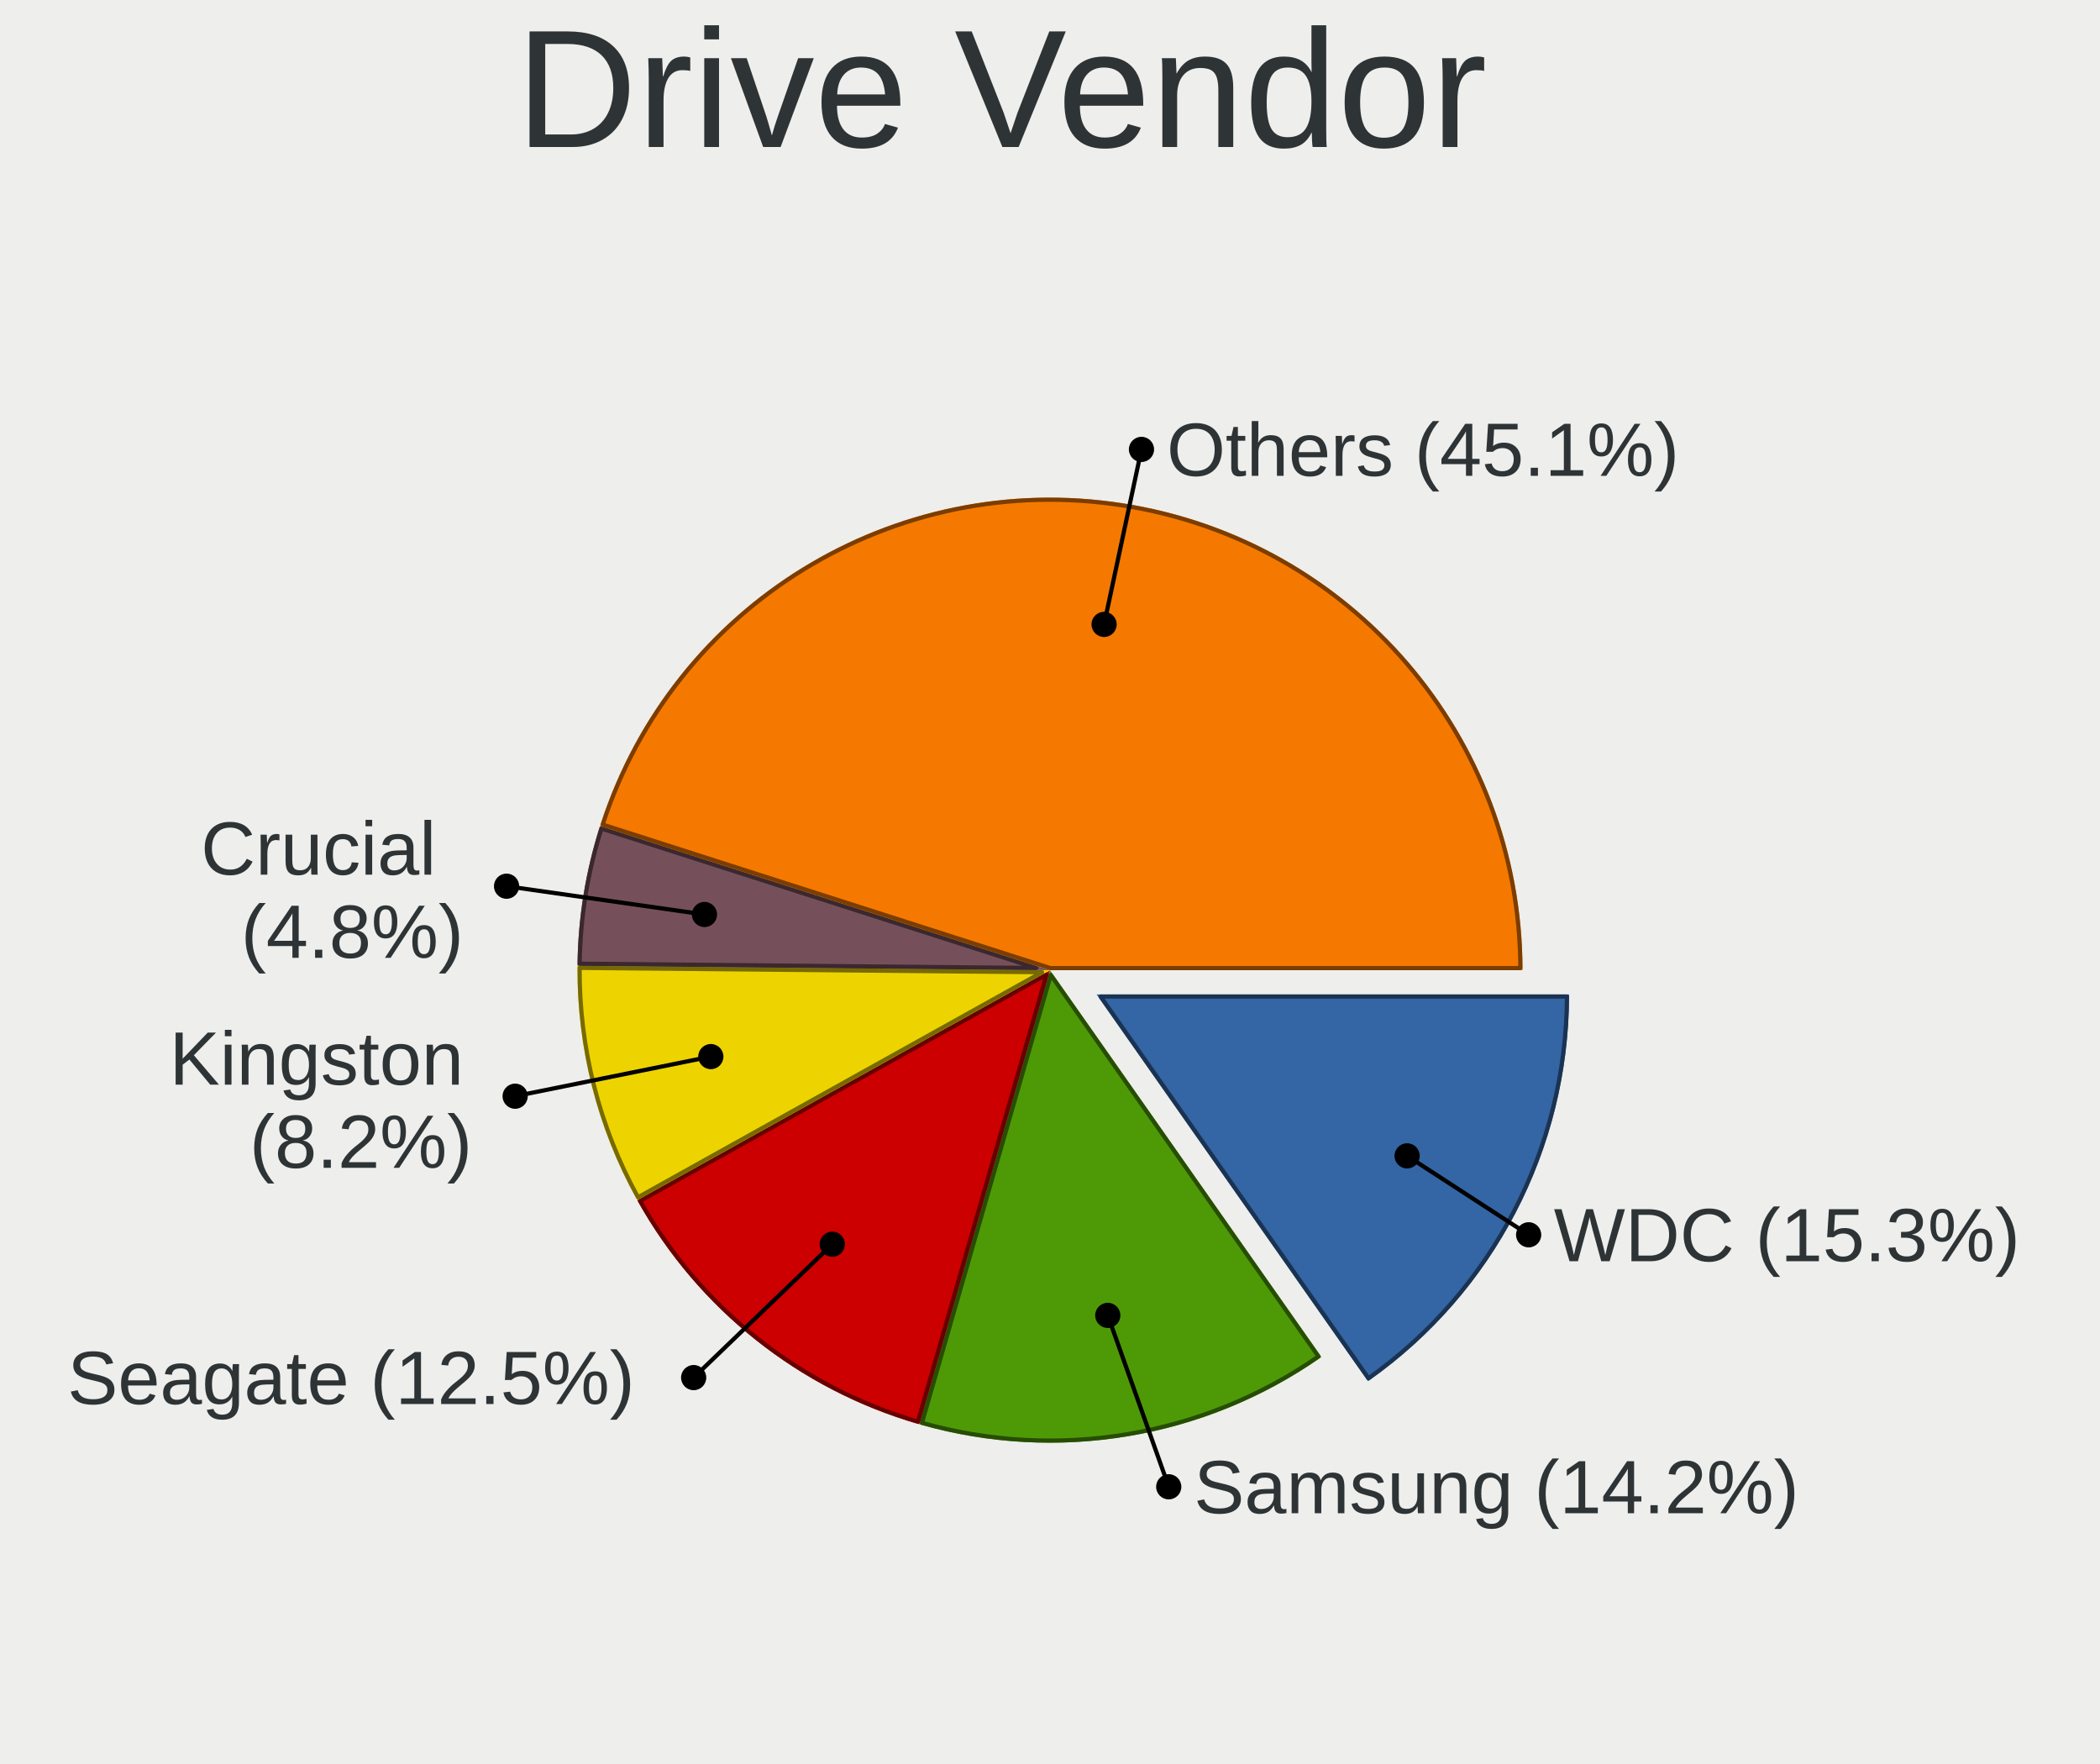
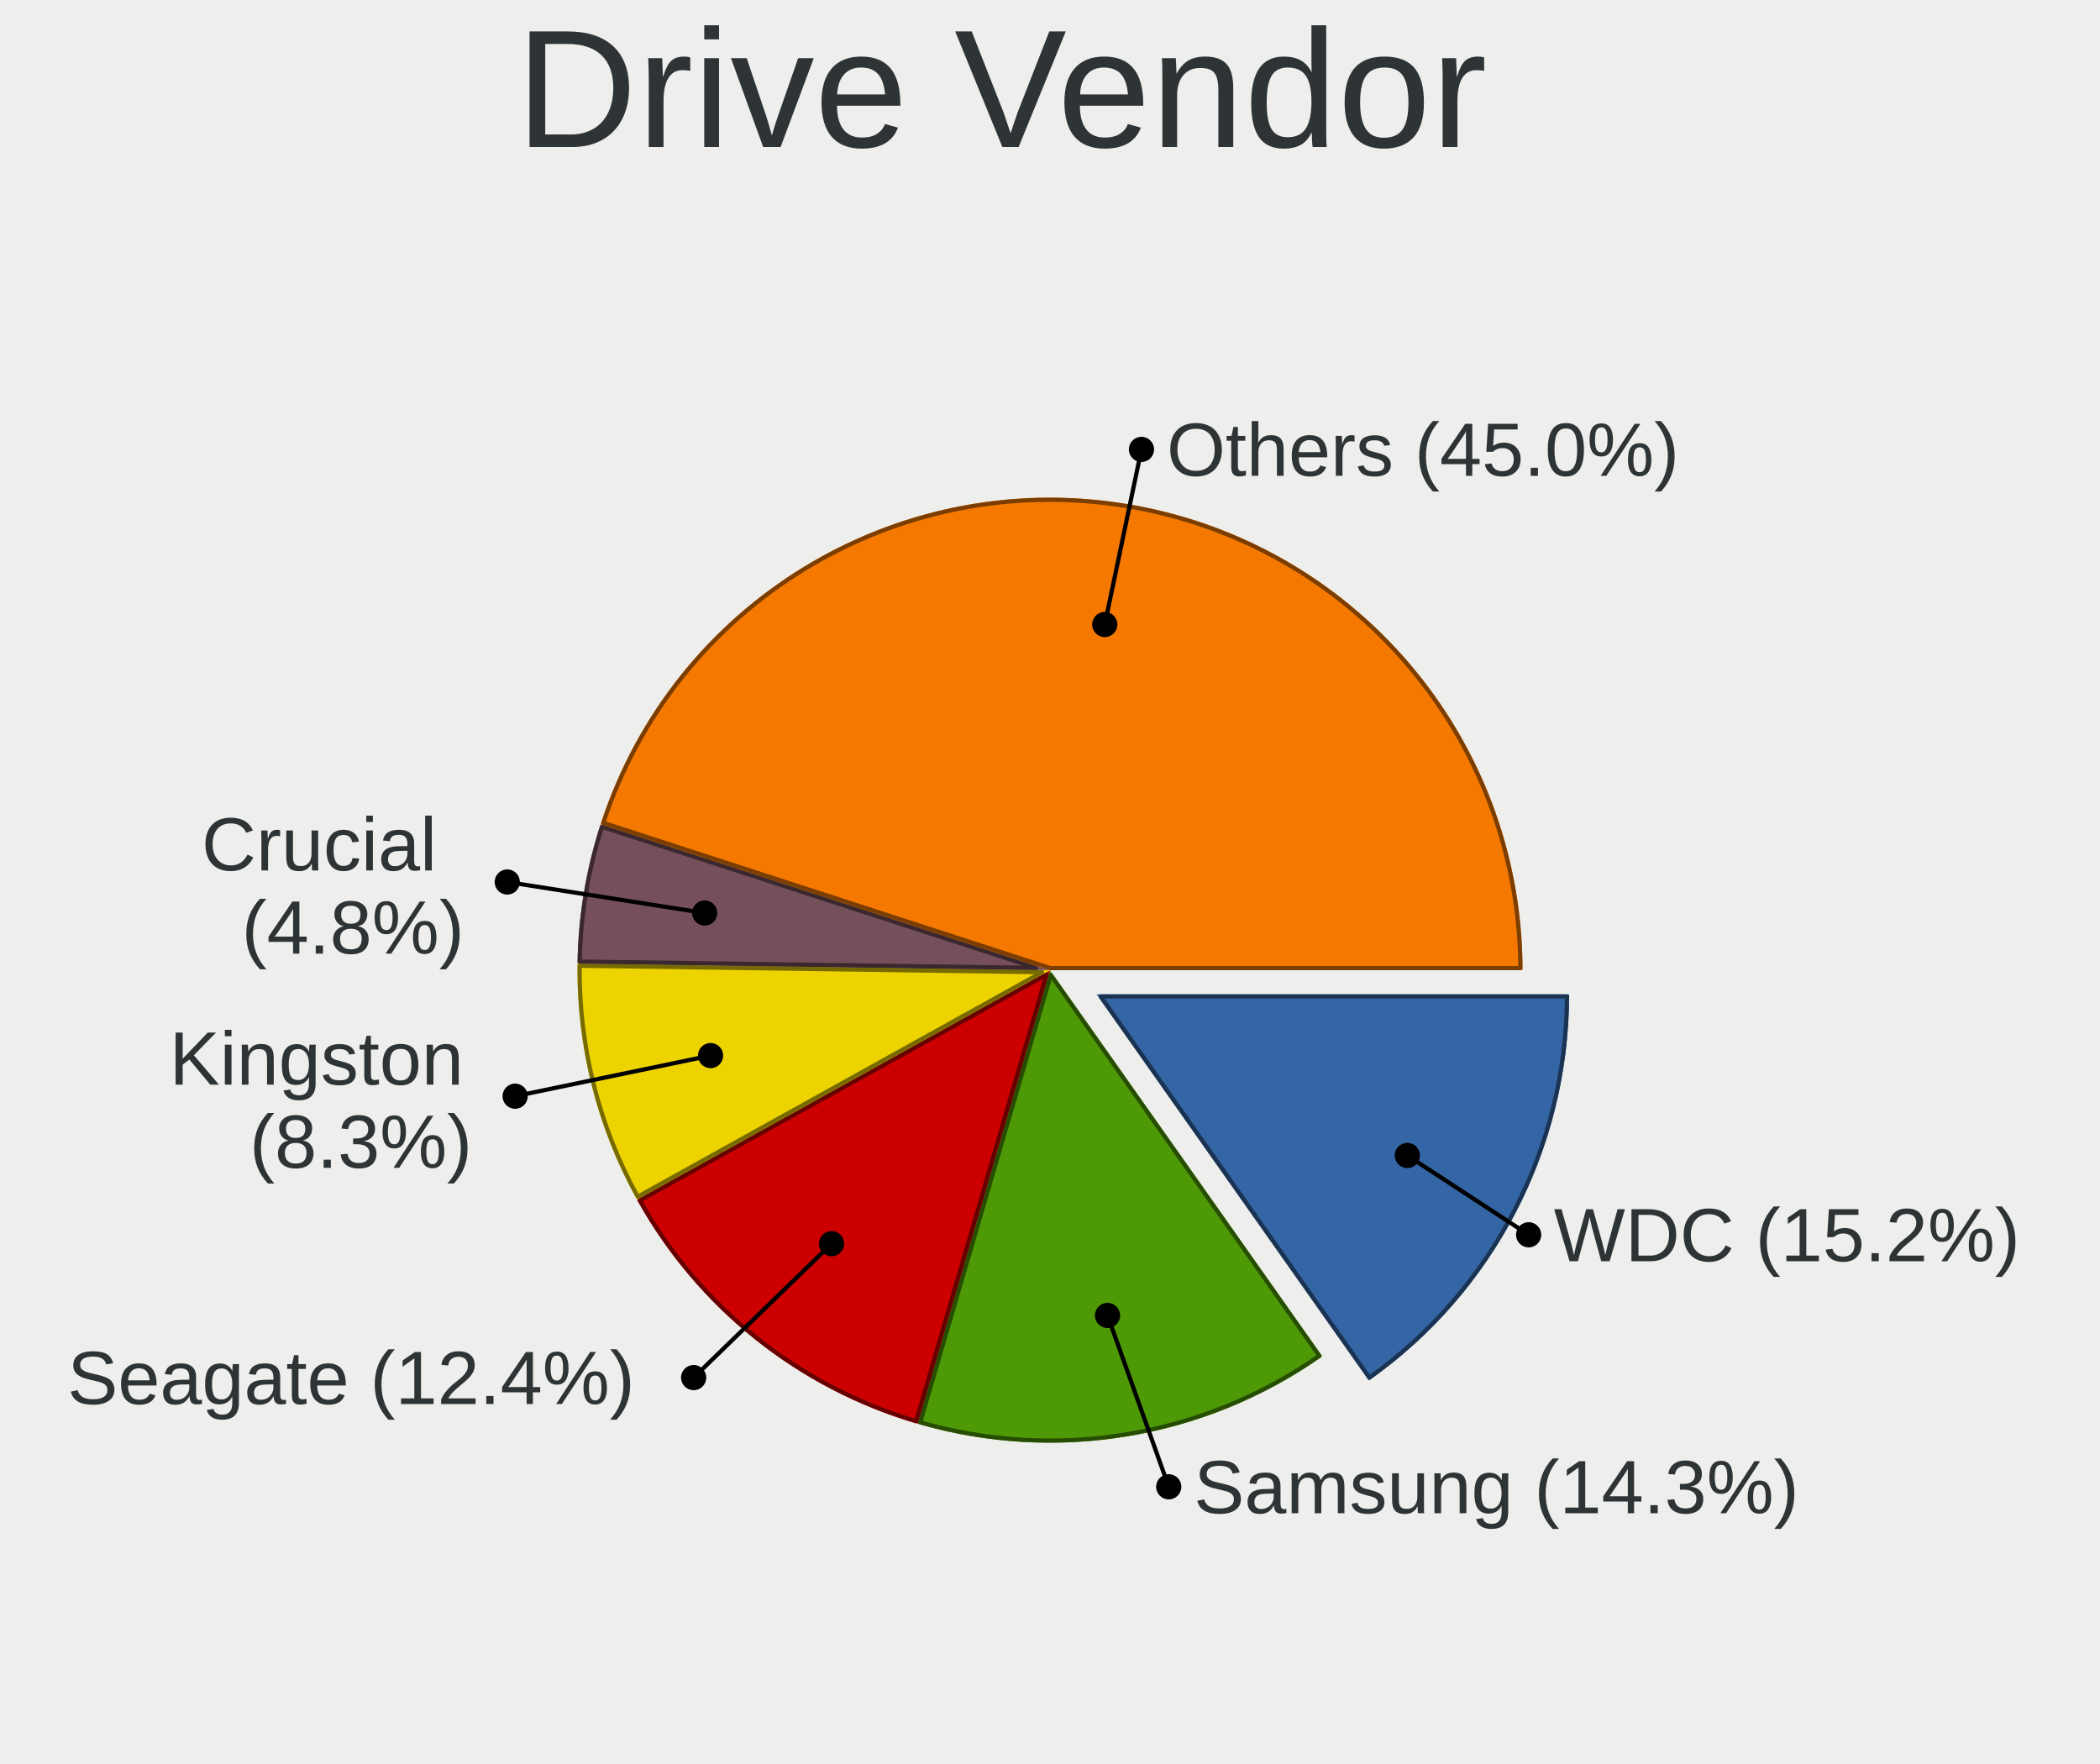
<svg xmlns="http://www.w3.org/2000/svg" width="500" height="420" version="1.0" id="ezcGraph">
  <defs />
  <g id="ezcGraphChart" color-rendering="optimizeQuality" shape-rendering="geometricPrecision" text-rendering="optimizeLegibility">
    <path d=" M 0,420 L 0,0 L 500,0 L 500,420 L 0,420 z " style="fill: #eeeeec; fill-opacity: 1.00; stroke: none;" id="ezcGraphPolygon_1" />
    <path d=" M 0,42 L 0,0 L 500,0 L 500,42 L 0,42 z " style="fill: #000000; fill-opacity: 0.00; stroke: none;" id="ezcGraphPolygon_2" />
-     <path d="M 261.09,236.77 L 373.59,236.77 A 112.50,112.50 0 0,1 325.71,328.86 z" style="fill: #3465a4; fill-opacity: 1.00; stroke: none; cursor: pointer;" id="ezcGraphCircleSector_4" />
-     <path d="M 262.05,237.27 L 373.09,237.27 A 112.00,112.00 0 0,1 325.83,328.16 z" style="fill: none; stroke: #1a3352; stroke-width: 1; stroke-opacity: 1.00; stroke-linecap: round; stroke-linejoin: round;" id="ezcGraphCircleSector_5" />
-     <path d="M 250.00,231.00 L 314.62,323.09 A 112.50,112.50 0 0,1 218.89,339.11 z" style="fill: #4e9a06; fill-opacity: 1.00; stroke: none; cursor: pointer;" id="ezcGraphCircleSector_6" />
-     <path d="M 250.19,232.14 L 313.92,322.97 A 112.00,112.00 0 0,1 219.51,338.77 z" style="fill: none; stroke: #274d03; stroke-width: 1; stroke-opacity: 1.00; stroke-linecap: round; stroke-linejoin: round;" id="ezcGraphCircleSector_7" />
-     <path d="M 250.00,231.00 L 218.89,339.11 A 112.50,112.50 0 0,1 151.72,285.74 z" style="fill: #cc0000; fill-opacity: 1.00; stroke: none; cursor: pointer;" id="ezcGraphCircleSector_8" />
-     <path d="M 249.18,232.03 L 218.55,338.49 A 112.00,112.00 0 0,1 152.40,285.94 z" style="fill: none; stroke: #660000; stroke-width: 1; stroke-opacity: 1.00; stroke-linecap: round; stroke-linejoin: round;" id="ezcGraphCircleSector_9" />
-     <path d="M 250.00,231.00 L 151.72,285.74 A 112.50,112.50 0 0,1 137.50,229.95 z" style="fill: #edd400; fill-opacity: 1.00; stroke: none; cursor: pointer;" id="ezcGraphCircleSector_10" />
-     <path d="M 248.11,231.48 L 151.91,285.06 A 112.00,112.00 0 0,1 138.00,230.45 z" style="fill: none; stroke: #776a00; stroke-width: 1; stroke-opacity: 1.00; stroke-linecap: round; stroke-linejoin: round;" id="ezcGraphCircleSector_11" />
-     <path d="M 250.00,231.00 L 137.50,229.95 A 112.50,112.50 0 0,1 142.87,196.65 z" style="fill: #75505b; fill-opacity: 1.00; stroke: none; cursor: pointer;" id="ezcGraphCircleSector_12" />
-     <path d="M 246.71,230.47 L 138.01,229.45 A 112.00,112.00 0 0,1 143.20,197.28 z" style="fill: none; stroke: #3b282e; stroke-width: 1; stroke-opacity: 1.00; stroke-linecap: round; stroke-linejoin: round;" id="ezcGraphCircleSector_13" />
-     <path d="M 250.00,231.00 L 142.87,196.65 A 112.50,112.50 0 0,1 362.50,231.00 z" style="fill: #f57900; fill-opacity: 1.00; stroke: none;" id="ezcGraphCircleSector_14" />
-     <path d="M 250.08,230.50 L 143.50,196.33 A 112.00,112.00 0 0,1 362.00,230.50 z" style="fill: none; stroke: #7b3d00; stroke-width: 1; stroke-opacity: 1.00; stroke-linecap: round; stroke-linejoin: round;" id="ezcGraphCircleSector_15" />
-     <path d=" M 167.729,217.738 L 120.61,211" style="fill: none; stroke: #000000; stroke-width: 1; stroke-opacity: 1.00; stroke-linecap: round; stroke-linejoin: round;" id="ezcGraphLine_16" />
-     <ellipse cx="167.729" cy="217.738" rx="3" ry="3" style="fill: #000000; fill-opacity: 1.00; stroke: none;" id="ezcGraphCircle_17" />
-     <ellipse cx="120.61" cy="211" rx="3" ry="3" style="fill: #000000; fill-opacity: 1.00; stroke: none;" id="ezcGraphCircle_18" />
-     <path d=" M 169.245,251.571 L 122.653,261" style="fill: none; stroke: #000000; stroke-width: 1; stroke-opacity: 1.00; stroke-linecap: round; stroke-linejoin: round;" id="ezcGraphLine_20" />
-     <ellipse cx="169.245" cy="251.571" rx="3" ry="3" style="fill: #000000; fill-opacity: 1.00; stroke: none;" id="ezcGraphCircle_21" />
+     <path d="M 261.10,236.75 L 373.60,236.75 A 112.50,112.50 0 0,1 325.93,328.69 z" style="fill: #3465a4; fill-opacity: 1.00; stroke: none; cursor: pointer;" id="ezcGraphCircleSector_4" />
+     <path d="M 262.06,237.25 L 373.10,237.25 A 112.00,112.00 0 0,1 326.05,328.00 z" style="fill: none; stroke: #1a3352; stroke-width: 1; stroke-opacity: 1.00; stroke-linecap: round; stroke-linejoin: round;" id="ezcGraphCircleSector_5" />
+     <path d="M 250.00,231.00 L 314.83,322.94 A 112.50,112.50 0 0,1 218.48,338.99 z" style="fill: #4e9a06; fill-opacity: 1.00; stroke: none; cursor: pointer;" id="ezcGraphCircleSector_6" />
+     <path d="M 250.19,232.14 L 314.13,322.82 A 112.00,112.00 0 0,1 219.10,338.65 z" style="fill: none; stroke: #274d03; stroke-width: 1; stroke-opacity: 1.00; stroke-linecap: round; stroke-linejoin: round;" id="ezcGraphCircleSector_7" />
+     <path d="M 250.00,231.00 L 218.48,338.99 A 112.50,112.50 0 0,1 151.65,285.61 z" style="fill: #cc0000; fill-opacity: 1.00; stroke: none; cursor: pointer;" id="ezcGraphCircleSector_8" />
+     <path d="M 249.18,232.03 L 218.14,338.37 A 112.00,112.00 0 0,1 152.33,285.81 z" style="fill: none; stroke: #660000; stroke-width: 1; stroke-opacity: 1.00; stroke-linecap: round; stroke-linejoin: round;" id="ezcGraphCircleSector_9" />
+     <path d="M 250.00,231.00 L 151.65,285.61 A 112.50,112.50 0 0,1 137.51,229.43 z" style="fill: #edd400; fill-opacity: 1.00; stroke: none; cursor: pointer;" id="ezcGraphCircleSector_10" />
+     <path d="M 248.12,231.47 L 151.84,284.93 A 112.00,112.00 0 0,1 138.00,229.94 z" style="fill: none; stroke: #776a00; stroke-width: 1; stroke-opacity: 1.00; stroke-linecap: round; stroke-linejoin: round;" id="ezcGraphCircleSector_11" />
+     <path d="M 250.00,231.00 L 137.51,229.43 A 112.50,112.50 0 0,1 143.01,196.23 z" style="fill: #75505b; fill-opacity: 1.00; stroke: none; cursor: pointer;" id="ezcGraphCircleSector_12" />
+     <path d="M 246.70,230.45 L 138.02,228.94 A 112.00,112.00 0 0,1 143.33,196.86 z" style="fill: none; stroke: #3b282e; stroke-width: 1; stroke-opacity: 1.00; stroke-linecap: round; stroke-linejoin: round;" id="ezcGraphCircleSector_13" />
+     <path d="M 250.00,231.00 L 143.01,196.23 A 112.50,112.50 0 0,1 362.50,231.00 z" style="fill: #f57900; fill-opacity: 1.00; stroke: none;" id="ezcGraphCircleSector_14" />
+     <path d="M 250.08,230.50 L 143.64,195.91 A 112.00,112.00 0 0,1 362.00,230.50 z" style="fill: none; stroke: #7b3d00; stroke-width: 1; stroke-opacity: 1.00; stroke-linecap: round; stroke-linejoin: round;" id="ezcGraphCircleSector_15" />
+     <path d=" M 167.786,217.387 L 120.777,210" style="fill: none; stroke: #000000; stroke-width: 1; stroke-opacity: 1.00; stroke-linecap: round; stroke-linejoin: round;" id="ezcGraphLine_16" />
+     <ellipse cx="167.786" cy="217.387" rx="3" ry="3" style="fill: #000000; fill-opacity: 1.00; stroke: none;" id="ezcGraphCircle_17" />
+     <ellipse cx="120.777" cy="210" rx="3" ry="3" style="fill: #000000; fill-opacity: 1.00; stroke: none;" id="ezcGraphCircle_18" />
+     <path d=" M 169.185,251.331 L 122.653,261" style="fill: none; stroke: #000000; stroke-width: 1; stroke-opacity: 1.00; stroke-linecap: round; stroke-linejoin: round;" id="ezcGraphLine_20" />
+     <ellipse cx="169.185" cy="251.331" rx="3" ry="3" style="fill: #000000; fill-opacity: 1.00; stroke: none;" id="ezcGraphCircle_21" />
    <ellipse cx="122.653" cy="261" rx="3" ry="3" style="fill: #000000; fill-opacity: 1.00; stroke: none;" id="ezcGraphCircle_22" />
-     <path d=" M 198.161,296.247 L 165.158,328" style="fill: none; stroke: #000000; stroke-width: 1; stroke-opacity: 1.00; stroke-linecap: round; stroke-linejoin: round;" id="ezcGraphLine_24" />
-     <ellipse cx="198.161" cy="296.247" rx="3" ry="3" style="fill: #000000; fill-opacity: 1.00; stroke: none;" id="ezcGraphCircle_25" />
+     <path d=" M 197.993,296.113 L 165.158,328" style="fill: none; stroke: #000000; stroke-width: 1; stroke-opacity: 1.00; stroke-linecap: round; stroke-linejoin: round;" id="ezcGraphLine_24" />
+     <ellipse cx="197.993" cy="296.113" rx="3" ry="3" style="fill: #000000; fill-opacity: 1.00; stroke: none;" id="ezcGraphCircle_25" />
    <ellipse cx="165.158" cy="328" rx="3" ry="3" style="fill: #000000; fill-opacity: 1.00; stroke: none;" id="ezcGraphCircle_26" />
-     <path d=" M 262.877,148.667 L 271.78,107" style="fill: none; stroke: #000000; stroke-width: 1; stroke-opacity: 1.00; stroke-linecap: round; stroke-linejoin: round;" id="ezcGraphLine_28" />
-     <ellipse cx="262.877" cy="148.667" rx="3" ry="3" style="fill: #000000; fill-opacity: 1.00; stroke: none;" id="ezcGraphCircle_29" />
+     <path d=" M 263.039,148.693 L 271.78,107" style="fill: none; stroke: #000000; stroke-width: 1; stroke-opacity: 1.00; stroke-linecap: round; stroke-linejoin: round;" id="ezcGraphLine_28" />
+     <ellipse cx="263.039" cy="148.693" rx="3" ry="3" style="fill: #000000; fill-opacity: 1.00; stroke: none;" id="ezcGraphCircle_29" />
    <ellipse cx="271.78" cy="107" rx="3" ry="3" style="fill: #000000; fill-opacity: 1.00; stroke: none;" id="ezcGraphCircle_30" />
-     <path d=" M 335.027,275.208 L 363.963,294" style="fill: none; stroke: #000000; stroke-width: 1; stroke-opacity: 1.00; stroke-linecap: round; stroke-linejoin: round;" id="ezcGraphLine_32" />
-     <ellipse cx="335.027" cy="275.208" rx="3" ry="3" style="fill: #000000; fill-opacity: 1.00; stroke: none;" id="ezcGraphCircle_33" />
+     <path d=" M 335.078,275.111 L 363.963,294" style="fill: none; stroke: #000000; stroke-width: 1; stroke-opacity: 1.00; stroke-linecap: round; stroke-linejoin: round;" id="ezcGraphLine_32" />
+     <ellipse cx="335.078" cy="275.111" rx="3" ry="3" style="fill: #000000; fill-opacity: 1.00; stroke: none;" id="ezcGraphCircle_33" />
    <ellipse cx="363.963" cy="294" rx="3" ry="3" style="fill: #000000; fill-opacity: 1.00; stroke: none;" id="ezcGraphCircle_34" />
-     <path d=" M 263.757,313.19 L 278.271,354" style="fill: none; stroke: #000000; stroke-width: 1; stroke-opacity: 1.00; stroke-linecap: round; stroke-linejoin: round;" id="ezcGraphLine_36" />
-     <ellipse cx="263.757" cy="313.19" rx="3" ry="3" style="fill: #000000; fill-opacity: 1.00; stroke: none;" id="ezcGraphCircle_37" />
+     <path d=" M 263.695,313.2 L 278.271,354" style="fill: none; stroke: #000000; stroke-width: 1; stroke-opacity: 1.00; stroke-linecap: round; stroke-linejoin: round;" id="ezcGraphLine_36" />
+     <ellipse cx="263.695" cy="313.2" rx="3" ry="3" style="fill: #000000; fill-opacity: 1.00; stroke: none;" id="ezcGraphCircle_37" />
    <ellipse cx="278.271" cy="354" rx="3" ry="3" style="fill: #000000; fill-opacity: 1.00; stroke: none;" id="ezcGraphCircle_38" />
    <g id="ezcGraphTextBox_3">
      <path d=" M 122.3,42 L 122.3,0.5 L 378.2,0.5 L 378.2,42 L 122.3,42 z " style="fill: #ffffff; fill-opacity: 0.00; stroke: none;" id="ezcGraphPolygon_40" />
      <text id="ezcGraphTextBox_3_text" x="122.8" text-length="254.4px" y="35" style="font-size: 40px; font-family: 'Arial'; fill: #2e3436; fill-opacity: 1.00; stroke: none;">Drive Vendor</text>
    </g>
    <g id="ezcGraphTextBox_19" style=" cursor: pointer;">
-       <path d=" M 47.33,230.05 L 47.33,192.45 L 115.61,192.45 L 115.61,230.05 L 47.33,230.05 z " style="fill: #ffffff; fill-opacity: 0.00; stroke: none;" id="ezcGraphPolygon_41" />
-       <text id="ezcGraphTextBox_19_text" x="47.83" text-length="66.78px" y="208.25" style="font-size: 18px; font-family: 'Arial'; fill: #2e3436; fill-opacity: 1.00; stroke: none;">Crucial</text>
-       <text id="ezcGraphTextBox_19_text" x="57.37" text-length="57.24px" y="228.05" style="font-size: 18px; font-family: 'Arial'; fill: #2e3436; fill-opacity: 1.00; stroke: none;">(4.8%)</text>
+       <path d=" M 47.497,229.05 L 47.497,191.45 L 115.777,191.45 L 115.777,229.05 L 47.497,229.05 z " style="fill: #ffffff; fill-opacity: 0.00; stroke: none;" id="ezcGraphPolygon_41" />
+       <text id="ezcGraphTextBox_19_text" x="47.997" text-length="66.78px" y="207.25" style="font-size: 18px; font-family: 'Arial'; fill: #2e3436; fill-opacity: 1.00; stroke: none;">Crucial</text>
+       <text id="ezcGraphTextBox_19_text" x="57.537" text-length="57.24px" y="227.05" style="font-size: 18px; font-family: 'Arial'; fill: #2e3436; fill-opacity: 1.00; stroke: none;">(4.8%)</text>
    </g>
    <g id="ezcGraphTextBox_23" style=" cursor: pointer;">
      <path d=" M 39.833,280.05 L 39.833,242.45 L 117.653,242.45 L 117.653,280.05 L 39.833,280.05 z " style="fill: #ffffff; fill-opacity: 0.00; stroke: none;" id="ezcGraphPolygon_42" />
      <text id="ezcGraphTextBox_23_text" x="40.333" text-length="76.32px" y="258.25" style="font-size: 18px; font-family: 'Arial'; fill: #2e3436; fill-opacity: 1.00; stroke: none;">Kingston</text>
-       <text id="ezcGraphTextBox_23_text" x="59.413" text-length="57.24px" y="278.05" style="font-size: 18px; font-family: 'Arial'; fill: #2e3436; fill-opacity: 1.00; stroke: none;">(8.2%)</text>
+       <text id="ezcGraphTextBox_23_text" x="59.413" text-length="57.24px" y="278.05" style="font-size: 18px; font-family: 'Arial'; fill: #2e3436; fill-opacity: 1.00; stroke: none;">(8.3%)</text>
    </g>
    <g id="ezcGraphTextBox_27" style=" cursor: pointer;">
      <path d=" M 15.558,338 L 15.558,318.5 L 160.158,318.5 L 160.158,338 L 15.558,338 z " style="fill: #ffffff; fill-opacity: 0.00; stroke: none;" id="ezcGraphPolygon_43" />
-       <text id="ezcGraphTextBox_27_text" x="16.058" text-length="143.1px" y="334.3" style="font-size: 18px; font-family: 'Arial'; fill: #2e3436; fill-opacity: 1.00; stroke: none;">Seagate (12.5%)</text>
+       <text id="ezcGraphTextBox_27_text" x="16.058" text-length="143.1px" y="334.3" style="font-size: 18px; font-family: 'Arial'; fill: #2e3436; fill-opacity: 1.00; stroke: none;">Seagate (12.4%)</text>
    </g>
    <g id="ezcGraphTextBox_31">
      <path d=" M 277.28,117 L 277.28,97.5 L 412.34,97.5 L 412.34,117 L 277.28,117 z " style="fill: #ffffff; fill-opacity: 0.00; stroke: none;" id="ezcGraphPolygon_44" />
-       <text id="ezcGraphTextBox_31_text" x="277.78" text-length="133.56px" y="113.3" style="font-size: 18px; font-family: 'Arial'; fill: #2e3436; fill-opacity: 1.00; stroke: none;">Others (45.1%)</text>
+       <text id="ezcGraphTextBox_31_text" x="277.78" text-length="133.56px" y="113.3" style="font-size: 18px; font-family: 'Arial'; fill: #2e3436; fill-opacity: 1.00; stroke: none;">Others (45.0%)</text>
    </g>
    <g id="ezcGraphTextBox_35" style=" cursor: pointer;">
      <path d=" M 369.463,304 L 369.463,284.5 L 475.903,284.5 L 475.903,304 L 369.463,304 z " style="fill: #ffffff; fill-opacity: 0.00; stroke: none;" id="ezcGraphPolygon_45" />
-       <text id="ezcGraphTextBox_35_text" x="369.963" text-length="104.94px" y="300.3" style="font-size: 18px; font-family: 'Arial'; fill: #2e3436; fill-opacity: 1.00; stroke: none;">WDC (15.3%)</text>
+       <text id="ezcGraphTextBox_35_text" x="369.963" text-length="104.94px" y="300.3" style="font-size: 18px; font-family: 'Arial'; fill: #2e3436; fill-opacity: 1.00; stroke: none;">WDC (15.2%)</text>
    </g>
    <g id="ezcGraphTextBox_39" style=" cursor: pointer;">
      <path d=" M 283.771,364 L 283.771,344.5 L 428.371,344.5 L 428.371,364 L 283.771,364 z " style="fill: #ffffff; fill-opacity: 0.00; stroke: none;" id="ezcGraphPolygon_46" />
-       <text id="ezcGraphTextBox_39_text" x="284.271" text-length="143.1px" y="360.3" style="font-size: 18px; font-family: 'Arial'; fill: #2e3436; fill-opacity: 1.00; stroke: none;">Samsung (14.2%)</text>
+       <text id="ezcGraphTextBox_39_text" x="284.271" text-length="143.1px" y="360.3" style="font-size: 18px; font-family: 'Arial'; fill: #2e3436; fill-opacity: 1.00; stroke: none;">Samsung (14.3%)</text>
    </g>
  </g>
</svg>
